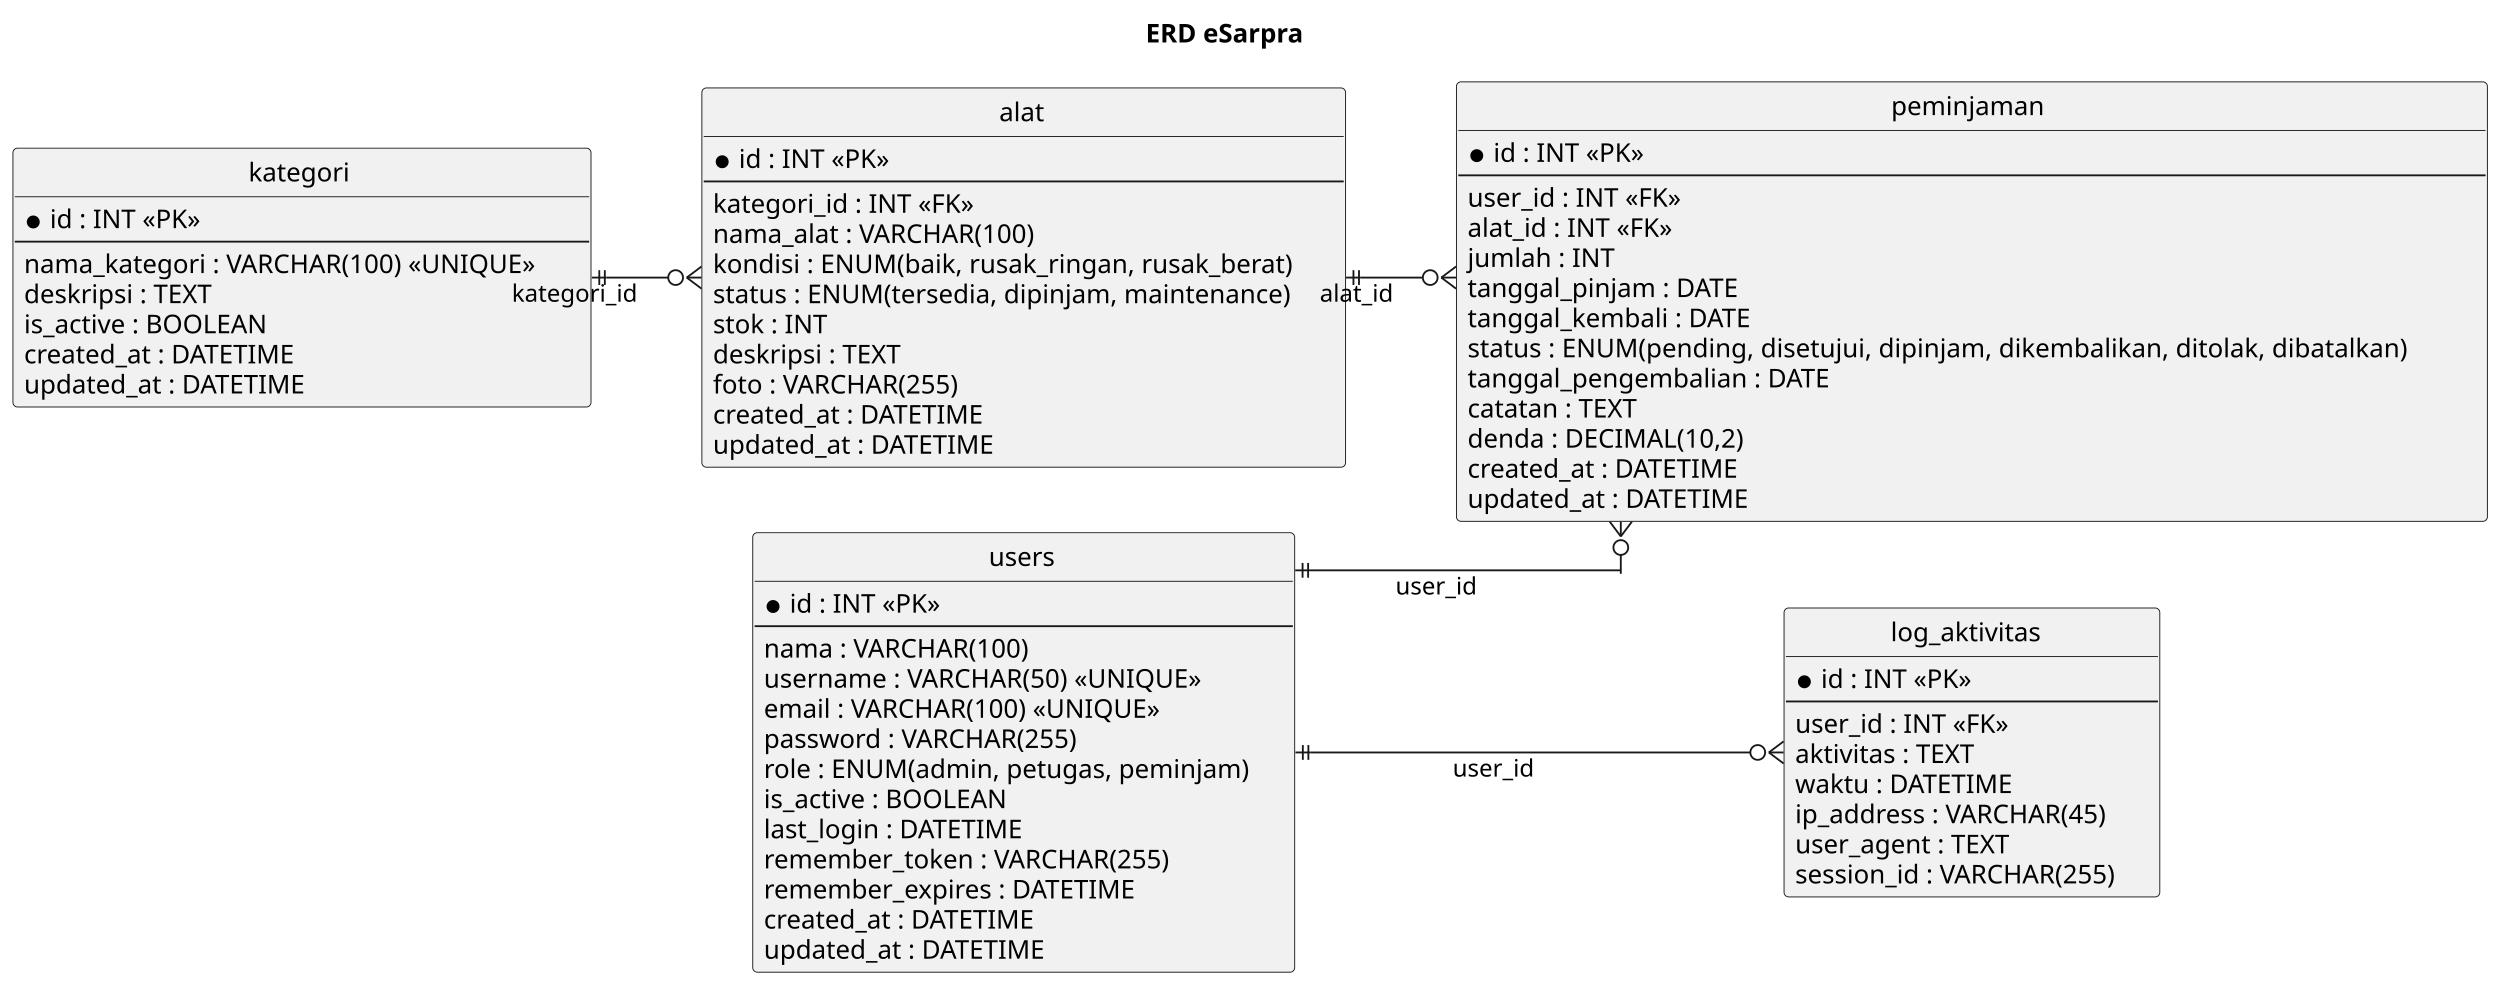
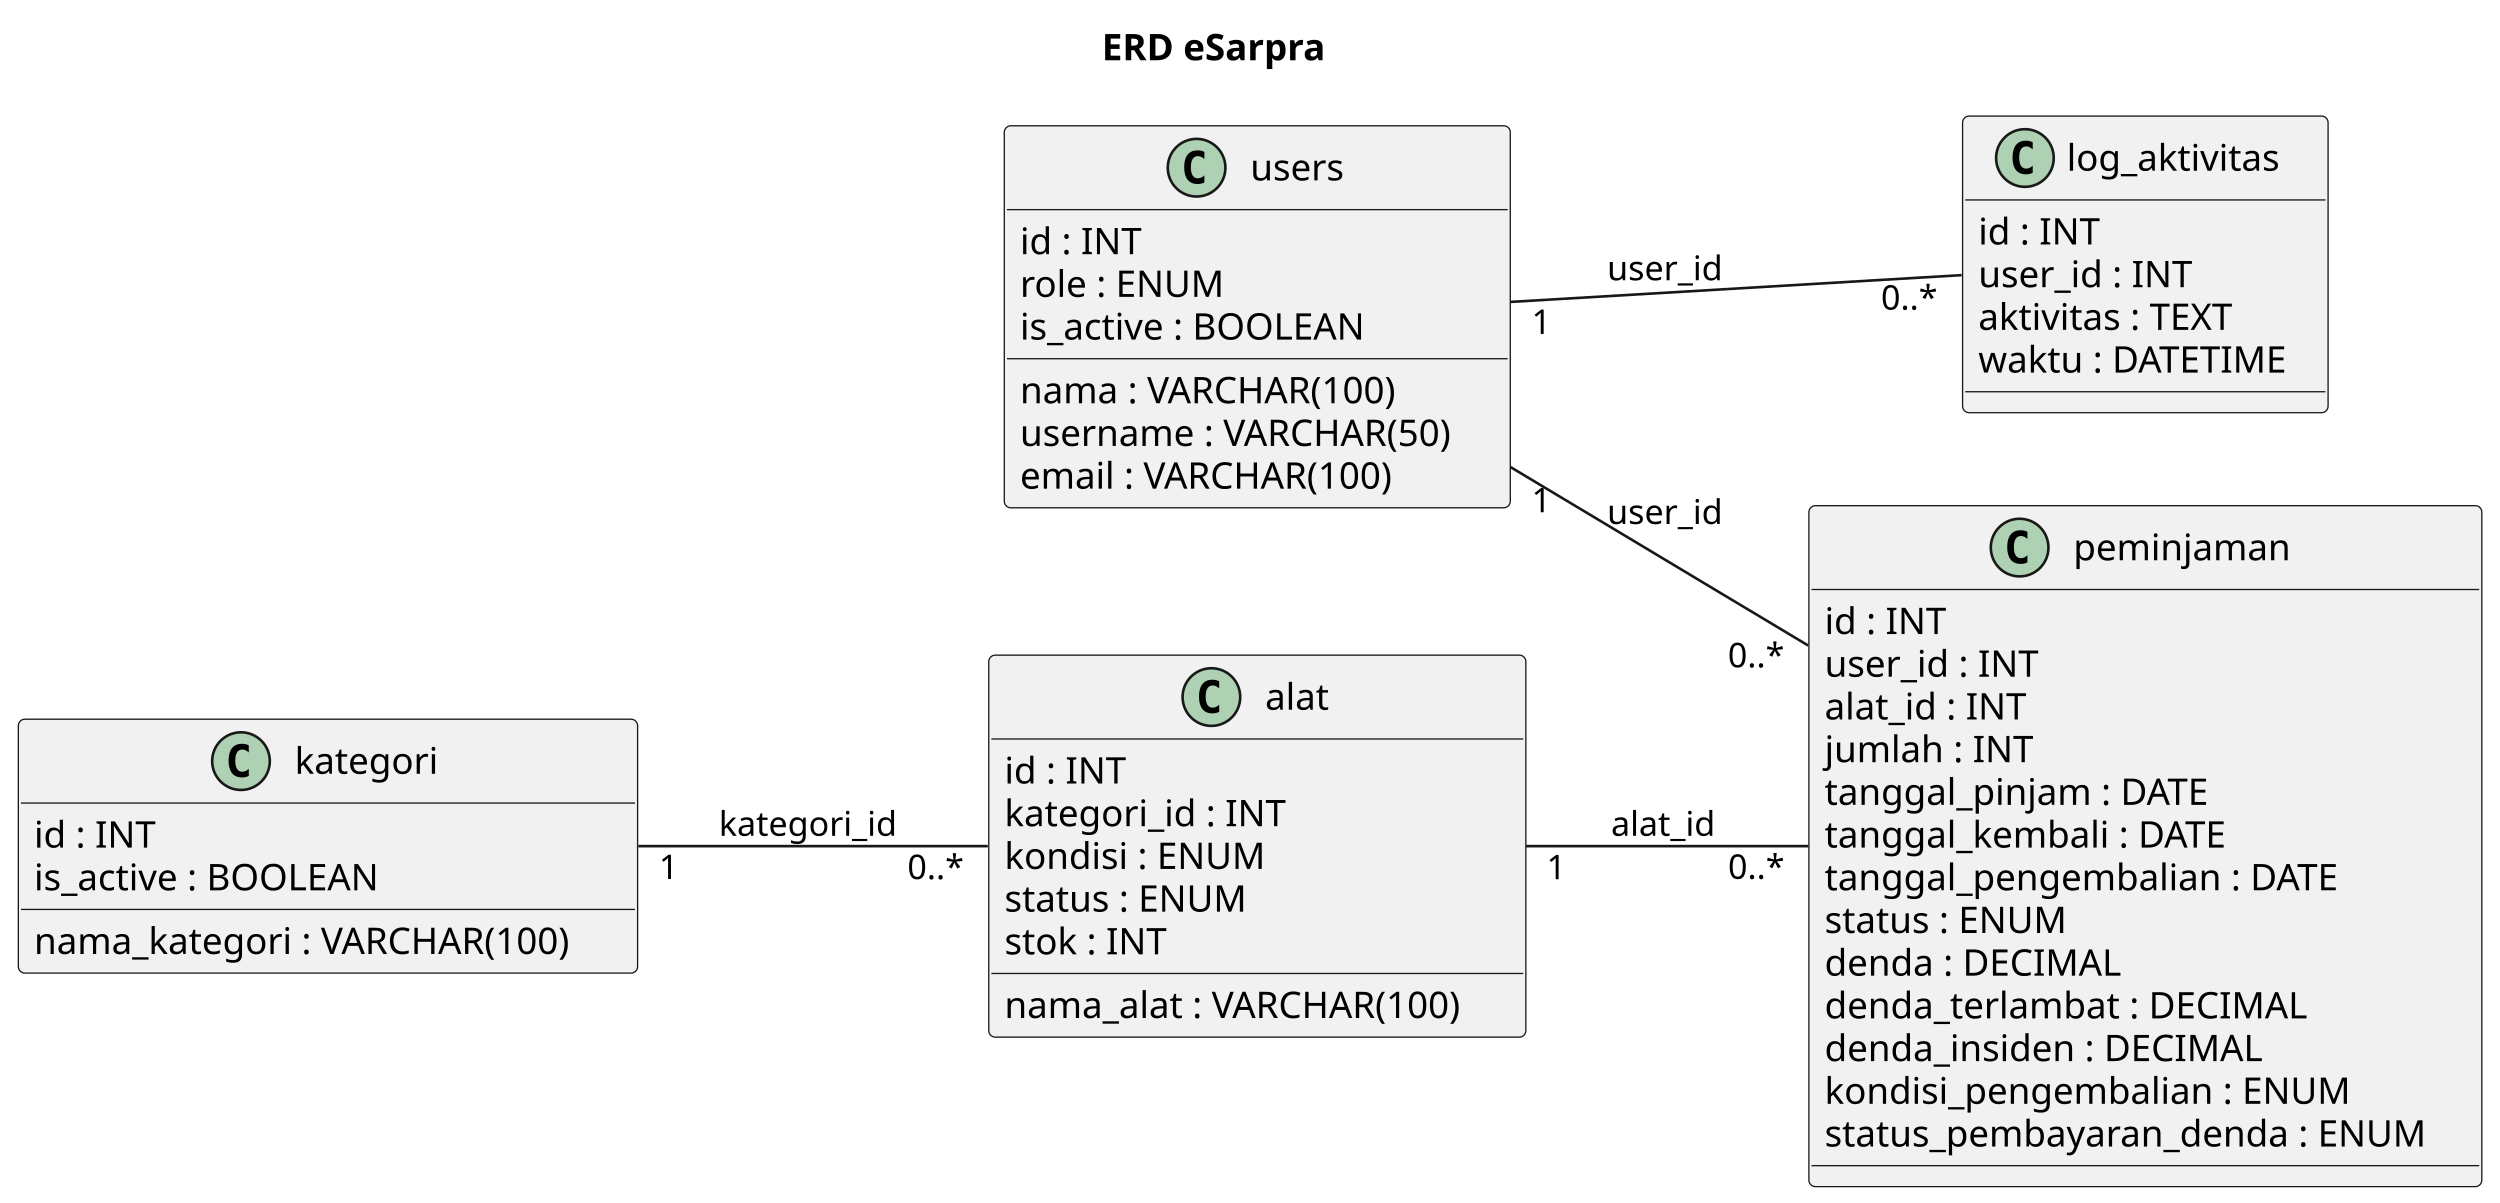
- <svg xmlns="http://www.w3.org/2000/svg" xmlns:html="http://www.w3.org/1999/xhtml" contentStyleType="text/css" data-diagram-type="CLASS" height="533px" preserveAspectRatio="none" style="width:1353px;height:533px;background:#FFFFFF;" version="1.1" viewBox="0 0 1353 533" width="1353px" zoomAndPan="magnify">
+ <svg xmlns="http://www.w3.org/2000/svg" xmlns:html="http://www.w3.org/1999/xhtml" contentStyleType="text/css" data-diagram-type="CLASS" height="459px" preserveAspectRatio="none" style="width:954px;height:459px;background:#FFFFFF;" version="1.1" viewBox="0 0 954 459" width="954px" zoomAndPan="magnify">
  <defs />
  <g>
    <g class="title" data-source-line="1">
-       <text fill="#000000" font-family="sans-serif" font-size="14" font-weight="bold" lengthAdjust="spacing" textLength="99.142" x="620.02" y="22.995">ERD eSarpra</text>
+       <text fill="#000000" font-family="sans-serif" font-size="14" font-weight="bold" lengthAdjust="spacing" textLength="99.142" x="420.462" y="22.995">ERD eSarpra</text>
    </g>
-     <g class="entity" data-entity="users" data-source-line="8" data-uid="ent0002" id="entity_users">
-       <rect fill="#F1F1F1" height="237.859" rx="2.5" ry="2.5" style="stroke:#181818;stroke-width:0.5;" width="293.306" x="407.38" y="288.297" />
-       <text fill="#000000" font-family="sans-serif" font-size="14" lengthAdjust="spacing" textLength="37.83" x="535.118" y="306.292">users</text>
-       <line style="stroke:#181818;stroke-width:0.5;" x1="408.38" x2="699.686" y1="314.594" y2="314.594" />
-       <ellipse cx="418.38" cy="328.242" fill="#000000" rx="3" ry="3" style="stroke:#000000;stroke-width:1;" />
-       <text fill="#000000" font-family="sans-serif" font-size="14" lengthAdjust="spacing" textLength="88.751" x="427.38" y="331.589">id : INT «PK»</text>
-       <line style="stroke:#181818;stroke-width:1;" x1="408.38" x2="699.686" y1="338.891" y2="338.891" />
-       <text fill="#000000" font-family="sans-serif" font-size="14" lengthAdjust="spacing" textLength="159.421" x="413.38" y="355.886">nama : VARCHAR(100)</text>
-       <text fill="#000000" font-family="sans-serif" font-size="14" lengthAdjust="spacing" textLength="257.626" x="413.38" y="372.183">username : VARCHAR(50) «UNIQUE»</text>
-       <text fill="#000000" font-family="sans-serif" font-size="14" lengthAdjust="spacing" textLength="234.903" x="413.38" y="388.479">email : VARCHAR(100) «UNIQUE»</text>
-       <text fill="#000000" font-family="sans-serif" font-size="14" lengthAdjust="spacing" textLength="186.464" x="413.38" y="404.776">password : VARCHAR(255)</text>
-       <text fill="#000000" font-family="sans-serif" font-size="14" lengthAdjust="spacing" textLength="281.306" x="413.38" y="421.073">role : ENUM(admin, petugas, peminjam)</text>
-       <text fill="#000000" font-family="sans-serif" font-size="14" lengthAdjust="spacing" textLength="142.693" x="413.38" y="437.37">is_active : BOOLEAN</text>
-       <text fill="#000000" font-family="sans-serif" font-size="14" lengthAdjust="spacing" textLength="151.334" x="413.38" y="453.667">last_login : DATETIME</text>
-       <text fill="#000000" font-family="sans-serif" font-size="14" lengthAdjust="spacing" textLength="239.914" x="413.38" y="469.964">remember_token : VARCHAR(255)</text>
-       <text fill="#000000" font-family="sans-serif" font-size="14" lengthAdjust="spacing" textLength="216.829" x="413.38" y="486.261">remember_expires : DATETIME</text>
-       <text fill="#000000" font-family="sans-serif" font-size="14" lengthAdjust="spacing" textLength="159.681" x="413.38" y="502.558">created_at : DATETIME</text>
-       <text fill="#000000" font-family="sans-serif" font-size="14" lengthAdjust="spacing" textLength="164.261" x="413.38" y="518.855">updated_at : DATETIME</text>
+     <g class="entity" data-entity="users" data-source-line="4" data-uid="ent0002" id="entity_users">
+       <rect fill="#F1F1F1" height="145.781" rx="2.5" ry="2.5" style="stroke:#181818;stroke-width:0.5;" width="193.084" x="383.24" y="47.997" />
+       <ellipse cx="456.617" cy="63.997" fill="#ADD1B2" rx="11" ry="11" style="stroke:#181818;stroke-width:1;" />
+       <path d="M459.586,69.638 Q459.008,69.934 458.367,70.075 Q457.726,70.231 457.023,70.231 Q454.523,70.231 453.195,68.591 Q451.883,66.934 451.883,63.809 Q451.883,60.684 453.195,59.028 Q454.523,57.372 457.023,57.372 Q457.726,57.372 458.367,57.528 Q459.023,57.684 459.586,57.981 L459.586,60.7 Q458.961,60.122 458.367,59.856 Q457.773,59.575 457.148,59.575 Q455.805,59.575 455.117,60.653 Q454.43,61.716 454.43,63.809 Q454.43,65.903 455.117,66.981 Q455.805,68.044 457.148,68.044 Q457.773,68.044 458.367,67.778 Q458.961,67.497 459.586,66.919 L459.586,69.638 Z " fill="#000000" />
+       <text fill="#000000" font-family="sans-serif" font-size="14" lengthAdjust="spacing" textLength="37.83" x="477.117" y="68.844">users</text>
+       <line style="stroke:#181818;stroke-width:0.5;" x1="384.24" x2="575.324" y1="79.997" y2="79.997" />
+       <text fill="#000000" font-family="sans-serif" font-size="14" lengthAdjust="spacing" textLength="49.547" x="389.24" y="96.992">id : INT</text>
+       <text fill="#000000" font-family="sans-serif" font-size="14" lengthAdjust="spacing" textLength="82.086" x="389.24" y="113.289">role : ENUM</text>
+       <text fill="#000000" font-family="sans-serif" font-size="14" lengthAdjust="spacing" textLength="142.693" x="389.24" y="129.586">is_active : BOOLEAN</text>
+       <line style="stroke:#181818;stroke-width:0.5;" x1="384.24" x2="575.324" y1="136.887" y2="136.887" />
+       <text fill="#000000" font-family="sans-serif" font-size="14" lengthAdjust="spacing" textLength="159.421" x="389.24" y="153.883">nama : VARCHAR(100)</text>
+       <text fill="#000000" font-family="sans-serif" font-size="14" lengthAdjust="spacing" textLength="181.084" x="389.24" y="170.179">username : VARCHAR(50)</text>
+       <text fill="#000000" font-family="sans-serif" font-size="14" lengthAdjust="spacing" textLength="158.361" x="389.24" y="186.476">email : VARCHAR(100)</text>
    </g>
-     <g class="entity" data-entity="kategori" data-source-line="24" data-uid="ent0003" id="entity_kategori">
-       <rect fill="#F1F1F1" height="140.078" rx="2.5" ry="2.5" style="stroke:#181818;stroke-width:0.5;" width="312.85" x="7" y="80.187" />
-       <text fill="#000000" font-family="sans-serif" font-size="14" lengthAdjust="spacing" textLength="57.887" x="134.481" y="98.182">kategori</text>
-       <line style="stroke:#181818;stroke-width:0.5;" x1="8" x2="318.85" y1="106.484" y2="106.484" />
-       <ellipse cx="18" cy="120.132" fill="#000000" rx="3" ry="3" style="stroke:#000000;stroke-width:1;" />
-       <text fill="#000000" font-family="sans-serif" font-size="14" lengthAdjust="spacing" textLength="88.751" x="27" y="123.479">id : INT «PK»</text>
-       <line style="stroke:#181818;stroke-width:1;" x1="8" x2="318.85" y1="130.781" y2="130.781" />
-       <text fill="#000000" font-family="sans-serif" font-size="14" lengthAdjust="spacing" textLength="300.85" x="13" y="147.776">nama_kategori : VARCHAR(100) «UNIQUE»</text>
-       <text fill="#000000" font-family="sans-serif" font-size="14" lengthAdjust="spacing" textLength="111.774" x="13" y="164.073">deskripsi : TEXT</text>
-       <text fill="#000000" font-family="sans-serif" font-size="14" lengthAdjust="spacing" textLength="142.693" x="13" y="180.369">is_active : BOOLEAN</text>
-       <text fill="#000000" font-family="sans-serif" font-size="14" lengthAdjust="spacing" textLength="159.681" x="13" y="196.666">created_at : DATETIME</text>
-       <text fill="#000000" font-family="sans-serif" font-size="14" lengthAdjust="spacing" textLength="164.261" x="13" y="212.963">updated_at : DATETIME</text>
+     <g class="entity" data-entity="kategori" data-source-line="13" data-uid="ent0003" id="entity_kategori">
+       <rect fill="#F1F1F1" height="96.891" rx="2.5" ry="2.5" style="stroke:#181818;stroke-width:0.5;" width="236.308" x="7" y="274.447" />
+       <ellipse cx="91.96" cy="290.447" fill="#ADD1B2" rx="11" ry="11" style="stroke:#181818;stroke-width:1;" />
+       <path d="M94.929,296.087 Q94.351,296.384 93.71,296.525 Q93.07,296.681 92.367,296.681 Q89.867,296.681 88.539,295.041 Q87.226,293.384 87.226,290.259 Q87.226,287.134 88.539,285.478 Q89.867,283.822 92.367,283.822 Q93.07,283.822 93.71,283.978 Q94.367,284.134 94.929,284.431 L94.929,287.15 Q94.304,286.572 93.71,286.306 Q93.117,286.025 92.492,286.025 Q91.148,286.025 90.46,287.103 Q89.773,288.166 89.773,290.259 Q89.773,292.353 90.46,293.431 Q91.148,294.494 92.492,294.494 Q93.117,294.494 93.71,294.228 Q94.304,293.947 94.929,293.369 L94.929,296.087 Z " fill="#000000" />
+       <text fill="#000000" font-family="sans-serif" font-size="14" lengthAdjust="spacing" textLength="57.887" x="112.46" y="295.294">kategori</text>
+       <line style="stroke:#181818;stroke-width:0.5;" x1="8" x2="242.308" y1="306.447" y2="306.447" />
+       <text fill="#000000" font-family="sans-serif" font-size="14" lengthAdjust="spacing" textLength="49.547" x="13" y="323.442">id : INT</text>
+       <text fill="#000000" font-family="sans-serif" font-size="14" lengthAdjust="spacing" textLength="142.693" x="13" y="339.739">is_active : BOOLEAN</text>
+       <line style="stroke:#181818;stroke-width:0.5;" x1="8" x2="242.308" y1="347.041" y2="347.041" />
+       <text fill="#000000" font-family="sans-serif" font-size="14" lengthAdjust="spacing" textLength="224.308" x="13" y="364.036">nama_kategori : VARCHAR(100)</text>
    </g>
-     <g class="entity" data-entity="alat" data-source-line="34" data-uid="ent0004" id="entity_alat">
-       <rect fill="#F1F1F1" height="205.266" rx="2.5" ry="2.5" style="stroke:#181818;stroke-width:0.5;" width="348.376" x="379.85" y="47.597" />
-       <text fill="#000000" font-family="sans-serif" font-size="14" lengthAdjust="spacing" textLength="26.537" x="540.769" y="65.592">alat</text>
-       <line style="stroke:#181818;stroke-width:0.5;" x1="380.85" x2="727.226" y1="73.894" y2="73.894" />
-       <ellipse cx="390.85" cy="87.542" fill="#000000" rx="3" ry="3" style="stroke:#000000;stroke-width:1;" />
-       <text fill="#000000" font-family="sans-serif" font-size="14" lengthAdjust="spacing" textLength="88.751" x="399.85" y="90.889">id : INT «PK»</text>
-       <line style="stroke:#181818;stroke-width:1;" x1="380.85" x2="727.226" y1="98.191" y2="98.191" />
-       <text fill="#000000" font-family="sans-serif" font-size="14" lengthAdjust="spacing" textLength="153.248" x="385.85" y="115.186">kategori_id : INT «FK»</text>
-       <text fill="#000000" font-family="sans-serif" font-size="14" lengthAdjust="spacing" textLength="192.958" x="385.85" y="131.483">nama_alat : VARCHAR(100)</text>
-       <text fill="#000000" font-family="sans-serif" font-size="14" lengthAdjust="spacing" textLength="336.356" x="385.85" y="147.78">kondisi : ENUM(baik, rusak_ringan, rusak_berat)</text>
-       <text fill="#000000" font-family="sans-serif" font-size="14" lengthAdjust="spacing" textLength="336.376" x="385.85" y="164.076">status : ENUM(tersedia, dipinjam, maintenance)</text>
-       <text fill="#000000" font-family="sans-serif" font-size="14" lengthAdjust="spacing" textLength="66.227" x="385.85" y="180.373">stok : INT</text>
-       <text fill="#000000" font-family="sans-serif" font-size="14" lengthAdjust="spacing" textLength="111.774" x="385.85" y="196.67">deskripsi : TEXT</text>
-       <text fill="#000000" font-family="sans-serif" font-size="14" lengthAdjust="spacing" textLength="147.301" x="385.85" y="212.967">foto : VARCHAR(255)</text>
-       <text fill="#000000" font-family="sans-serif" font-size="14" lengthAdjust="spacing" textLength="159.681" x="385.85" y="229.264">created_at : DATETIME</text>
-       <text fill="#000000" font-family="sans-serif" font-size="14" lengthAdjust="spacing" textLength="164.261" x="385.85" y="245.561">updated_at : DATETIME</text>
+     <g class="entity" data-entity="alat" data-source-line="19" data-uid="ent0004" id="entity_alat">
+       <rect fill="#F1F1F1" height="145.781" rx="2.5" ry="2.5" style="stroke:#181818;stroke-width:0.5;" width="204.958" x="377.31" y="249.997" />
+       <ellipse cx="462.27" cy="265.997" fill="#ADD1B2" rx="11" ry="11" style="stroke:#181818;stroke-width:1;" />
+       <path d="M465.239,271.637 Q464.661,271.934 464.02,272.075 Q463.38,272.231 462.677,272.231 Q460.177,272.231 458.849,270.591 Q457.536,268.934 457.536,265.809 Q457.536,262.684 458.849,261.028 Q460.177,259.372 462.677,259.372 Q463.38,259.372 464.02,259.528 Q464.677,259.684 465.239,259.981 L465.239,262.7 Q464.614,262.122 464.02,261.856 Q463.427,261.575 462.802,261.575 Q461.458,261.575 460.77,262.653 Q460.083,263.716 460.083,265.809 Q460.083,267.903 460.77,268.981 Q461.458,270.044 462.802,270.044 Q463.427,270.044 464.02,269.778 Q464.614,269.497 465.239,268.919 L465.239,271.637 Z " fill="#000000" />
+       <text fill="#000000" font-family="sans-serif" font-size="14" lengthAdjust="spacing" textLength="26.537" x="482.77" y="270.844">alat</text>
+       <line style="stroke:#181818;stroke-width:0.5;" x1="378.31" x2="581.268" y1="281.997" y2="281.997" />
+       <text fill="#000000" font-family="sans-serif" font-size="14" lengthAdjust="spacing" textLength="49.547" x="383.31" y="298.992">id : INT</text>
+       <text fill="#000000" font-family="sans-serif" font-size="14" lengthAdjust="spacing" textLength="114.434" x="383.31" y="315.289">kategori_id : INT</text>
+       <text fill="#000000" font-family="sans-serif" font-size="14" lengthAdjust="spacing" textLength="104.768" x="383.31" y="331.586">kondisi : ENUM</text>
+       <text fill="#000000" font-family="sans-serif" font-size="14" lengthAdjust="spacing" textLength="98.28" x="383.31" y="347.883">status : ENUM</text>
+       <text fill="#000000" font-family="sans-serif" font-size="14" lengthAdjust="spacing" textLength="66.227" x="383.31" y="364.18">stok : INT</text>
+       <line style="stroke:#181818;stroke-width:0.5;" x1="378.31" x2="581.268" y1="371.481" y2="371.481" />
+       <text fill="#000000" font-family="sans-serif" font-size="14" lengthAdjust="spacing" textLength="192.958" x="383.31" y="388.476">nama_alat : VARCHAR(100)</text>
    </g>
-     <g class="entity" data-entity="peminjaman" data-source-line="48" data-uid="ent0005" id="entity_peminjaman">
-       <rect fill="#F1F1F1" height="237.859" rx="2.5" ry="2.5" style="stroke:#181818;stroke-width:0.5;" width="557.952" x="788.23" y="44.297" />
-       <text fill="#000000" font-family="sans-serif" font-size="14" lengthAdjust="spacing" textLength="87.459" x="1023.477" y="62.292">peminjaman</text>
-       <line style="stroke:#181818;stroke-width:0.5;" x1="789.23" x2="1345.182" y1="70.594" y2="70.594" />
-       <ellipse cx="799.23" cy="84.242" fill="#000000" rx="3" ry="3" style="stroke:#000000;stroke-width:1;" />
-       <text fill="#000000" font-family="sans-serif" font-size="14" lengthAdjust="spacing" textLength="88.751" x="808.23" y="87.589">id : INT «PK»</text>
-       <line style="stroke:#181818;stroke-width:1;" x1="789.23" x2="1345.182" y1="94.891" y2="94.891" />
-       <text fill="#000000" font-family="sans-serif" font-size="14" lengthAdjust="spacing" textLength="125.897" x="794.23" y="111.886">user_id : INT «FK»</text>
-       <text fill="#000000" font-family="sans-serif" font-size="14" lengthAdjust="spacing" textLength="121.898" x="794.23" y="128.183">alat_id : INT «FK»</text>
-       <text fill="#000000" font-family="sans-serif" font-size="14" lengthAdjust="spacing" textLength="84.513" x="794.23" y="144.48">jumlah : INT</text>
-       <text fill="#000000" font-family="sans-serif" font-size="14" lengthAdjust="spacing" textLength="159.311" x="794.23" y="160.776">tanggal_pinjam : DATE</text>
-       <text fill="#000000" font-family="sans-serif" font-size="14" lengthAdjust="spacing" textLength="167.159" x="794.23" y="177.073">tanggal_kembali : DATE</text>
-       <text fill="#000000" font-family="sans-serif" font-size="14" lengthAdjust="spacing" textLength="545.952" x="794.23" y="193.37">status : ENUM(pending, disetujui, dipinjam, dikembalikan, ditolak, dibatalkan)</text>
-       <text fill="#000000" font-family="sans-serif" font-size="14" lengthAdjust="spacing" textLength="211.764" x="794.23" y="209.667">tanggal_pengembalian : DATE</text>
-       <text fill="#000000" font-family="sans-serif" font-size="14" lengthAdjust="spacing" textLength="102.443" x="794.23" y="225.964">catatan : TEXT</text>
-       <text fill="#000000" font-family="sans-serif" font-size="14" lengthAdjust="spacing" textLength="162.538" x="794.23" y="242.261">denda : DECIMAL(10,2)</text>
-       <text fill="#000000" font-family="sans-serif" font-size="14" lengthAdjust="spacing" textLength="159.681" x="794.23" y="258.558">created_at : DATETIME</text>
-       <text fill="#000000" font-family="sans-serif" font-size="14" lengthAdjust="spacing" textLength="164.261" x="794.23" y="274.854">updated_at : DATETIME</text>
+     <g class="entity" data-entity="peminjaman" data-source-line="28" data-uid="ent0005" id="entity_peminjaman">
+       <rect fill="#F1F1F1" height="259.859" rx="2.5" ry="2.5" style="stroke:#181818;stroke-width:0.5;" width="256.795" x="690.27" y="192.957" />
+       <ellipse cx="770.688" cy="208.957" fill="#ADD1B2" rx="11" ry="11" style="stroke:#181818;stroke-width:1;" />
+       <path d="M773.657,214.597 Q773.079,214.894 772.438,215.035 Q771.797,215.191 771.094,215.191 Q768.594,215.191 767.266,213.551 Q765.954,211.894 765.954,208.769 Q765.954,205.644 767.266,203.988 Q768.594,202.332 771.094,202.332 Q771.797,202.332 772.438,202.488 Q773.094,202.644 773.657,202.941 L773.657,205.66 Q773.032,205.082 772.438,204.816 Q771.844,204.535 771.219,204.535 Q769.875,204.535 769.188,205.613 Q768.5,206.676 768.5,208.769 Q768.5,210.863 769.188,211.941 Q769.875,213.004 771.219,213.004 Q771.844,213.004 772.438,212.738 Q773.032,212.457 773.657,211.879 L773.657,214.597 Z " fill="#000000" />
+       <text fill="#000000" font-family="sans-serif" font-size="14" lengthAdjust="spacing" textLength="87.459" x="791.188" y="213.804">peminjaman</text>
+       <line style="stroke:#181818;stroke-width:0.5;" x1="691.27" x2="946.065" y1="224.957" y2="224.957" />
+       <text fill="#000000" font-family="sans-serif" font-size="14" lengthAdjust="spacing" textLength="49.547" x="696.27" y="241.952">id : INT</text>
+       <text fill="#000000" font-family="sans-serif" font-size="14" lengthAdjust="spacing" textLength="87.083" x="696.27" y="258.249">user_id : INT</text>
+       <text fill="#000000" font-family="sans-serif" font-size="14" lengthAdjust="spacing" textLength="83.084" x="696.27" y="274.546">alat_id : INT</text>
+       <text fill="#000000" font-family="sans-serif" font-size="14" lengthAdjust="spacing" textLength="84.513" x="696.27" y="290.843">jumlah : INT</text>
+       <text fill="#000000" font-family="sans-serif" font-size="14" lengthAdjust="spacing" textLength="159.311" x="696.27" y="307.139">tanggal_pinjam : DATE</text>
+       <text fill="#000000" font-family="sans-serif" font-size="14" lengthAdjust="spacing" textLength="167.159" x="696.27" y="323.436">tanggal_kembali : DATE</text>
+       <text fill="#000000" font-family="sans-serif" font-size="14" lengthAdjust="spacing" textLength="211.764" x="696.27" y="339.733">tanggal_pengembalian : DATE</text>
+       <text fill="#000000" font-family="sans-serif" font-size="14" lengthAdjust="spacing" textLength="98.28" x="696.27" y="356.03">status : ENUM</text>
+       <text fill="#000000" font-family="sans-serif" font-size="14" lengthAdjust="spacing" textLength="120.442" x="696.27" y="372.327">denda : DECIMAL</text>
+       <text fill="#000000" font-family="sans-serif" font-size="14" lengthAdjust="spacing" textLength="196.362" x="696.27" y="388.624">denda_terlambat : DECIMAL</text>
+       <text fill="#000000" font-family="sans-serif" font-size="14" lengthAdjust="spacing" textLength="177.762" x="696.27" y="404.921">denda_insiden : DECIMAL</text>
+       <text fill="#000000" font-family="sans-serif" font-size="14" lengthAdjust="spacing" textLength="211.976" x="696.27" y="421.218">kondisi_pengembalian : ENUM</text>
+       <text fill="#000000" font-family="sans-serif" font-size="14" lengthAdjust="spacing" textLength="244.795" x="696.27" y="437.514">status_pembayaran_denda : ENUM</text>
+       <line style="stroke:#181818;stroke-width:0.5;" x1="691.27" x2="946.065" y1="444.816" y2="444.816" />
    </g>
-     <g class="entity" data-entity="log_aktivitas" data-source-line="64" data-uid="ent0006" id="entity_log_aktivitas">
-       <rect fill="#F1F1F1" height="156.375" rx="2.5" ry="2.5" style="stroke:#181818;stroke-width:0.5;" width="203.352" x="965.53" y="329.037" />
-       <text fill="#000000" font-family="sans-serif" font-size="14" lengthAdjust="spacing" textLength="87.944" x="1023.234" y="347.032">log_aktivitas</text>
-       <line style="stroke:#181818;stroke-width:0.5;" x1="966.53" x2="1167.882" y1="355.334" y2="355.334" />
-       <ellipse cx="976.53" cy="368.982" fill="#000000" rx="3" ry="3" style="stroke:#000000;stroke-width:1;" />
-       <text fill="#000000" font-family="sans-serif" font-size="14" lengthAdjust="spacing" textLength="88.751" x="985.53" y="372.329">id : INT «PK»</text>
-       <line style="stroke:#181818;stroke-width:1;" x1="966.53" x2="1167.882" y1="379.631" y2="379.631" />
-       <text fill="#000000" font-family="sans-serif" font-size="14" lengthAdjust="spacing" textLength="125.897" x="971.53" y="396.626">user_id : INT «FK»</text>
-       <text fill="#000000" font-family="sans-serif" font-size="14" lengthAdjust="spacing" textLength="108.76" x="971.53" y="412.923">aktivitas : TEXT</text>
-       <text fill="#000000" font-family="sans-serif" font-size="14" lengthAdjust="spacing" textLength="127.477" x="971.53" y="429.219">waktu : DATETIME</text>
-       <text fill="#000000" font-family="sans-serif" font-size="14" lengthAdjust="spacing" textLength="185.931" x="971.53" y="445.516">ip_address : VARCHAR(45)</text>
-       <text fill="#000000" font-family="sans-serif" font-size="14" lengthAdjust="spacing" textLength="127.135" x="971.53" y="461.813">user_agent : TEXT</text>
-       <text fill="#000000" font-family="sans-serif" font-size="14" lengthAdjust="spacing" textLength="191.352" x="971.53" y="478.11">session_id : VARCHAR(255)</text>
+     <g class="entity" data-entity="log_aktivitas" data-source-line="44" data-uid="ent0006" id="entity_log_aktivitas">
+       <rect fill="#F1F1F1" height="113.188" rx="2.5" ry="2.5" style="stroke:#181818;stroke-width:0.5;" width="139.477" x="748.92" y="44.297" />
+       <ellipse cx="772.71" cy="60.297" fill="#ADD1B2" rx="11" ry="11" style="stroke:#181818;stroke-width:1;" />
+       <path d="M775.678,65.938 Q775.1,66.234 774.46,66.375 Q773.819,66.531 773.116,66.531 Q770.616,66.531 769.288,64.891 Q767.975,63.234 767.975,60.109 Q767.975,56.984 769.288,55.328 Q770.616,53.672 773.116,53.672 Q773.819,53.672 774.46,53.828 Q775.116,53.984 775.678,54.281 L775.678,57 Q775.053,56.422 774.46,56.156 Q773.866,55.875 773.241,55.875 Q771.897,55.875 771.21,56.953 Q770.522,58.016 770.522,60.109 Q770.522,62.203 771.21,63.281 Q771.897,64.344 773.241,64.344 Q773.866,64.344 774.46,64.078 Q775.053,63.797 775.678,63.219 L775.678,65.938 Z " fill="#000000" />
+       <text fill="#000000" font-family="sans-serif" font-size="14" lengthAdjust="spacing" textLength="87.944" x="788.663" y="65.144">log_aktivitas</text>
+       <line style="stroke:#181818;stroke-width:0.5;" x1="749.92" x2="887.397" y1="76.297" y2="76.297" />
+       <text fill="#000000" font-family="sans-serif" font-size="14" lengthAdjust="spacing" textLength="49.547" x="754.92" y="93.292">id : INT</text>
+       <text fill="#000000" font-family="sans-serif" font-size="14" lengthAdjust="spacing" textLength="87.083" x="754.92" y="109.589">user_id : INT</text>
+       <text fill="#000000" font-family="sans-serif" font-size="14" lengthAdjust="spacing" textLength="108.76" x="754.92" y="125.886">aktivitas : TEXT</text>
+       <text fill="#000000" font-family="sans-serif" font-size="14" lengthAdjust="spacing" textLength="127.477" x="754.92" y="142.183">waktu : DATETIME</text>
+       <line style="stroke:#181818;stroke-width:0.5;" x1="749.92" x2="887.397" y1="149.484" y2="149.484" />
    </g>
-     <g class="link" data-entity-1="kategori" data-entity-2="alat" data-source-line="76" data-uid="lnk7" id="link_kategori_alat">
-       <path codeLine="76" d="M328.33,150.227 C347.85,150.227 341.9,150.227 361.65,150.227" fill="none" id="kategori-alat" style="stroke:#181818;stroke-width:1;" />
-       <line style="stroke:#181818;stroke-width:1;" x1="324.33" x2="324.33" y1="154.227" y2="146.227" />
-       <line style="stroke:#181818;stroke-width:1;" x1="327.33" x2="327.33" y1="154.227" y2="146.227" />
-       <line style="stroke:#181818;stroke-width:1;" x1="328.33" x2="320.33" y1="150.227" y2="150.227" />
-       <line style="stroke:#181818;stroke-width:1;" x1="371.65" x2="379.65" y1="150.227" y2="144.227" />
-       <line style="stroke:#181818;stroke-width:1;" x1="371.65" x2="379.65" y1="150.227" y2="156.227" />
-       <line style="stroke:#181818;stroke-width:1;" x1="371.65" x2="379.65" y1="150.227" y2="150.227" />
-       <ellipse cx="365.65" cy="150.227" fill="none" rx="4" ry="4" style="stroke:#181818;stroke-width:1;" />
-       <text fill="#000000" font-family="sans-serif" font-size="13" lengthAdjust="spacing" textLength="72.116" x="276.99" y="163.294">kategori_id</text>
+     <g class="link" data-entity-1="kategori" data-entity-2="alat" data-source-line="51" data-uid="lnk7" id="link_kategori_alat">
+       <path codeLine="51" d="M243.58,322.887 C286.75,322.887 335.25,322.887 376.94,322.887" fill="none" id="kategori-alat" style="stroke:#181818;stroke-width:1;" />
+       <text fill="#000000" font-family="sans-serif" font-size="13" lengthAdjust="spacing" textLength="72.116" x="274.31" y="318.954">kategori_id</text>
+       <text fill="#000000" font-family="sans-serif" font-size="13" lengthAdjust="spacing" textLength="8.271" x="251.432" y="335.438">1</text>
+       <text fill="#000000" font-family="sans-serif" font-size="13" lengthAdjust="spacing" textLength="23.036" x="346.258" y="335.462">0..*</text>
    </g>
-     <g class="link" data-entity-1="alat" data-entity-2="peminjaman" data-source-line="77" data-uid="lnk8" id="link_alat_peminjaman">
-       <path codeLine="77" d="M736.49,150.227 C755.81,150.227 749.83,150.227 770.03,150.227" fill="none" id="alat-peminjaman" style="stroke:#181818;stroke-width:1;" />
-       <line style="stroke:#181818;stroke-width:1;" x1="732.49" x2="732.49" y1="154.227" y2="146.227" />
-       <line style="stroke:#181818;stroke-width:1;" x1="735.49" x2="735.49" y1="154.227" y2="146.227" />
-       <line style="stroke:#181818;stroke-width:1;" x1="736.49" x2="728.49" y1="150.227" y2="150.227" />
-       <line style="stroke:#181818;stroke-width:1;" x1="780.03" x2="788.03" y1="150.227" y2="144.227" />
-       <line style="stroke:#181818;stroke-width:1;" x1="780.03" x2="788.03" y1="150.227" y2="156.227" />
-       <line style="stroke:#181818;stroke-width:1;" x1="780.03" x2="788.03" y1="150.227" y2="150.227" />
-       <ellipse cx="774.03" cy="150.227" fill="none" rx="4" ry="4" style="stroke:#181818;stroke-width:1;" />
-       <text fill="#000000" font-family="sans-serif" font-size="13" lengthAdjust="spacing" textLength="43.005" x="714.26" y="163.294">alat_id</text>
+     <g class="link" data-entity-1="alat" data-entity-2="peminjaman" data-source-line="52" data-uid="lnk8" id="link_alat_peminjaman">
+       <path codeLine="52" d="M582.32,322.887 C616.22,322.887 654.44,322.887 690.07,322.887" fill="none" id="alat-peminjaman" style="stroke:#181818;stroke-width:1;" />
+       <text fill="#000000" font-family="sans-serif" font-size="13" lengthAdjust="spacing" textLength="43.005" x="614.77" y="318.954">alat_id</text>
+       <text fill="#000000" font-family="sans-serif" font-size="13" lengthAdjust="spacing" textLength="8.271" x="590.153" y="335.509">1</text>
+       <text fill="#000000" font-family="sans-serif" font-size="13" lengthAdjust="spacing" textLength="23.036" x="659.409" y="335.368">0..*</text>
    </g>
-     <g class="link" data-entity-1="users" data-entity-2="peminjaman" data-source-line="78" data-uid="lnk9" id="link_users_peminjaman">
-       <path codeLine="78" d="M708.95,308.667 C794.31,308.667 877.18,308.667 877.18,308.667 C877.18,308.667 877.18,315.947 877.18,300.327" fill="none" id="users-peminjaman" style="stroke:#181818;stroke-width:1;" />
-       <line style="stroke:#181818;stroke-width:1;" x1="704.95" x2="704.95" y1="312.667" y2="304.667" />
-       <line style="stroke:#181818;stroke-width:1;" x1="707.95" x2="707.95" y1="312.667" y2="304.667" />
-       <line style="stroke:#181818;stroke-width:1;" x1="708.95" x2="700.95" y1="308.667" y2="308.667" />
-       <line style="stroke:#181818;stroke-width:1;" x1="877.18" x2="871.18" y1="290.327" y2="282.327" />
-       <line style="stroke:#181818;stroke-width:1;" x1="877.18" x2="883.18" y1="290.327" y2="282.327" />
-       <line style="stroke:#181818;stroke-width:1;" x1="877.18" x2="877.18" y1="290.327" y2="282.327" />
-       <ellipse cx="877.18" cy="296.327" fill="none" rx="4" ry="4" style="stroke:#181818;stroke-width:1;" />
-       <text fill="#000000" font-family="sans-serif" font-size="13" lengthAdjust="spacing" textLength="46.719" x="755.23" y="321.734">user_id</text>
+     <g class="link" data-entity-1="users" data-entity-2="peminjaman" data-source-line="53" data-uid="lnk9" id="link_users_peminjaman">
+       <path codeLine="53" d="M576.42,178.237 C611.73,199.407 652.32,223.737 690.01,246.347" fill="none" id="users-peminjaman" style="stroke:#181818;stroke-width:1;" />
+       <text fill="#000000" font-family="sans-serif" font-size="13" lengthAdjust="spacing" textLength="46.719" x="613.27" y="199.954">user_id</text>
+       <text fill="#000000" font-family="sans-serif" font-size="13" lengthAdjust="spacing" textLength="8.271" x="584.45" y="195.477">1</text>
+       <text fill="#000000" font-family="sans-serif" font-size="13" lengthAdjust="spacing" textLength="23.036" x="659.346" y="254.642">0..*</text>
    </g>
-     <g class="link" data-entity-1="users" data-entity-2="log_aktivitas" data-source-line="79" data-uid="lnk10" id="link_users_log_aktivitas">
-       <path codeLine="79" d="M709.09,407.227 C793.65,407.227 871.74,407.227 947.29,407.227" fill="none" id="users-log_aktivitas" style="stroke:#181818;stroke-width:1;" />
-       <line style="stroke:#181818;stroke-width:1;" x1="705.09" x2="705.09" y1="411.227" y2="403.227" />
-       <line style="stroke:#181818;stroke-width:1;" x1="708.09" x2="708.09" y1="411.227" y2="403.227" />
-       <line style="stroke:#181818;stroke-width:1;" x1="709.09" x2="701.09" y1="407.227" y2="407.227" />
-       <line style="stroke:#181818;stroke-width:1;" x1="957.29" x2="965.29" y1="407.227" y2="401.227" />
-       <line style="stroke:#181818;stroke-width:1;" x1="957.29" x2="965.29" y1="407.227" y2="413.227" />
-       <line style="stroke:#181818;stroke-width:1;" x1="957.29" x2="965.29" y1="407.227" y2="407.227" />
-       <ellipse cx="951.29" cy="407.227" fill="none" rx="4" ry="4" style="stroke:#181818;stroke-width:1;" />
-       <text fill="#000000" font-family="sans-serif" font-size="13" lengthAdjust="spacing" textLength="46.719" x="786.19" y="420.294">user_id</text>
+     <g class="link" data-entity-1="users" data-entity-2="log_aktivitas" data-source-line="54" data-uid="lnk10" id="link_users_log_aktivitas">
+       <path codeLine="54" d="M576.42,115.207 C631.28,111.957 698.89,107.937 748.56,104.987" fill="none" id="users-log_aktivitas" style="stroke:#181818;stroke-width:1;" />
+       <text fill="#000000" font-family="sans-serif" font-size="13" lengthAdjust="spacing" textLength="46.719" x="613.27" y="106.954">user_id</text>
+       <text fill="#000000" font-family="sans-serif" font-size="13" lengthAdjust="spacing" textLength="8.271" x="584.45" y="127.424">1</text>
+       <text fill="#000000" font-family="sans-serif" font-size="13" lengthAdjust="spacing" textLength="23.036" x="717.784" y="118.165">0..*</text>
    </g>
  </g>
-   <html:style id="VMst0.9854671418419584">.select-text-inside-a-link{ -moz-user-select: text!important; }</html:style>
+   <html:style id="VMst0.7603998519681237">.select-text-inside-a-link{ -moz-user-select: text!important; }</html:style>
</svg>
